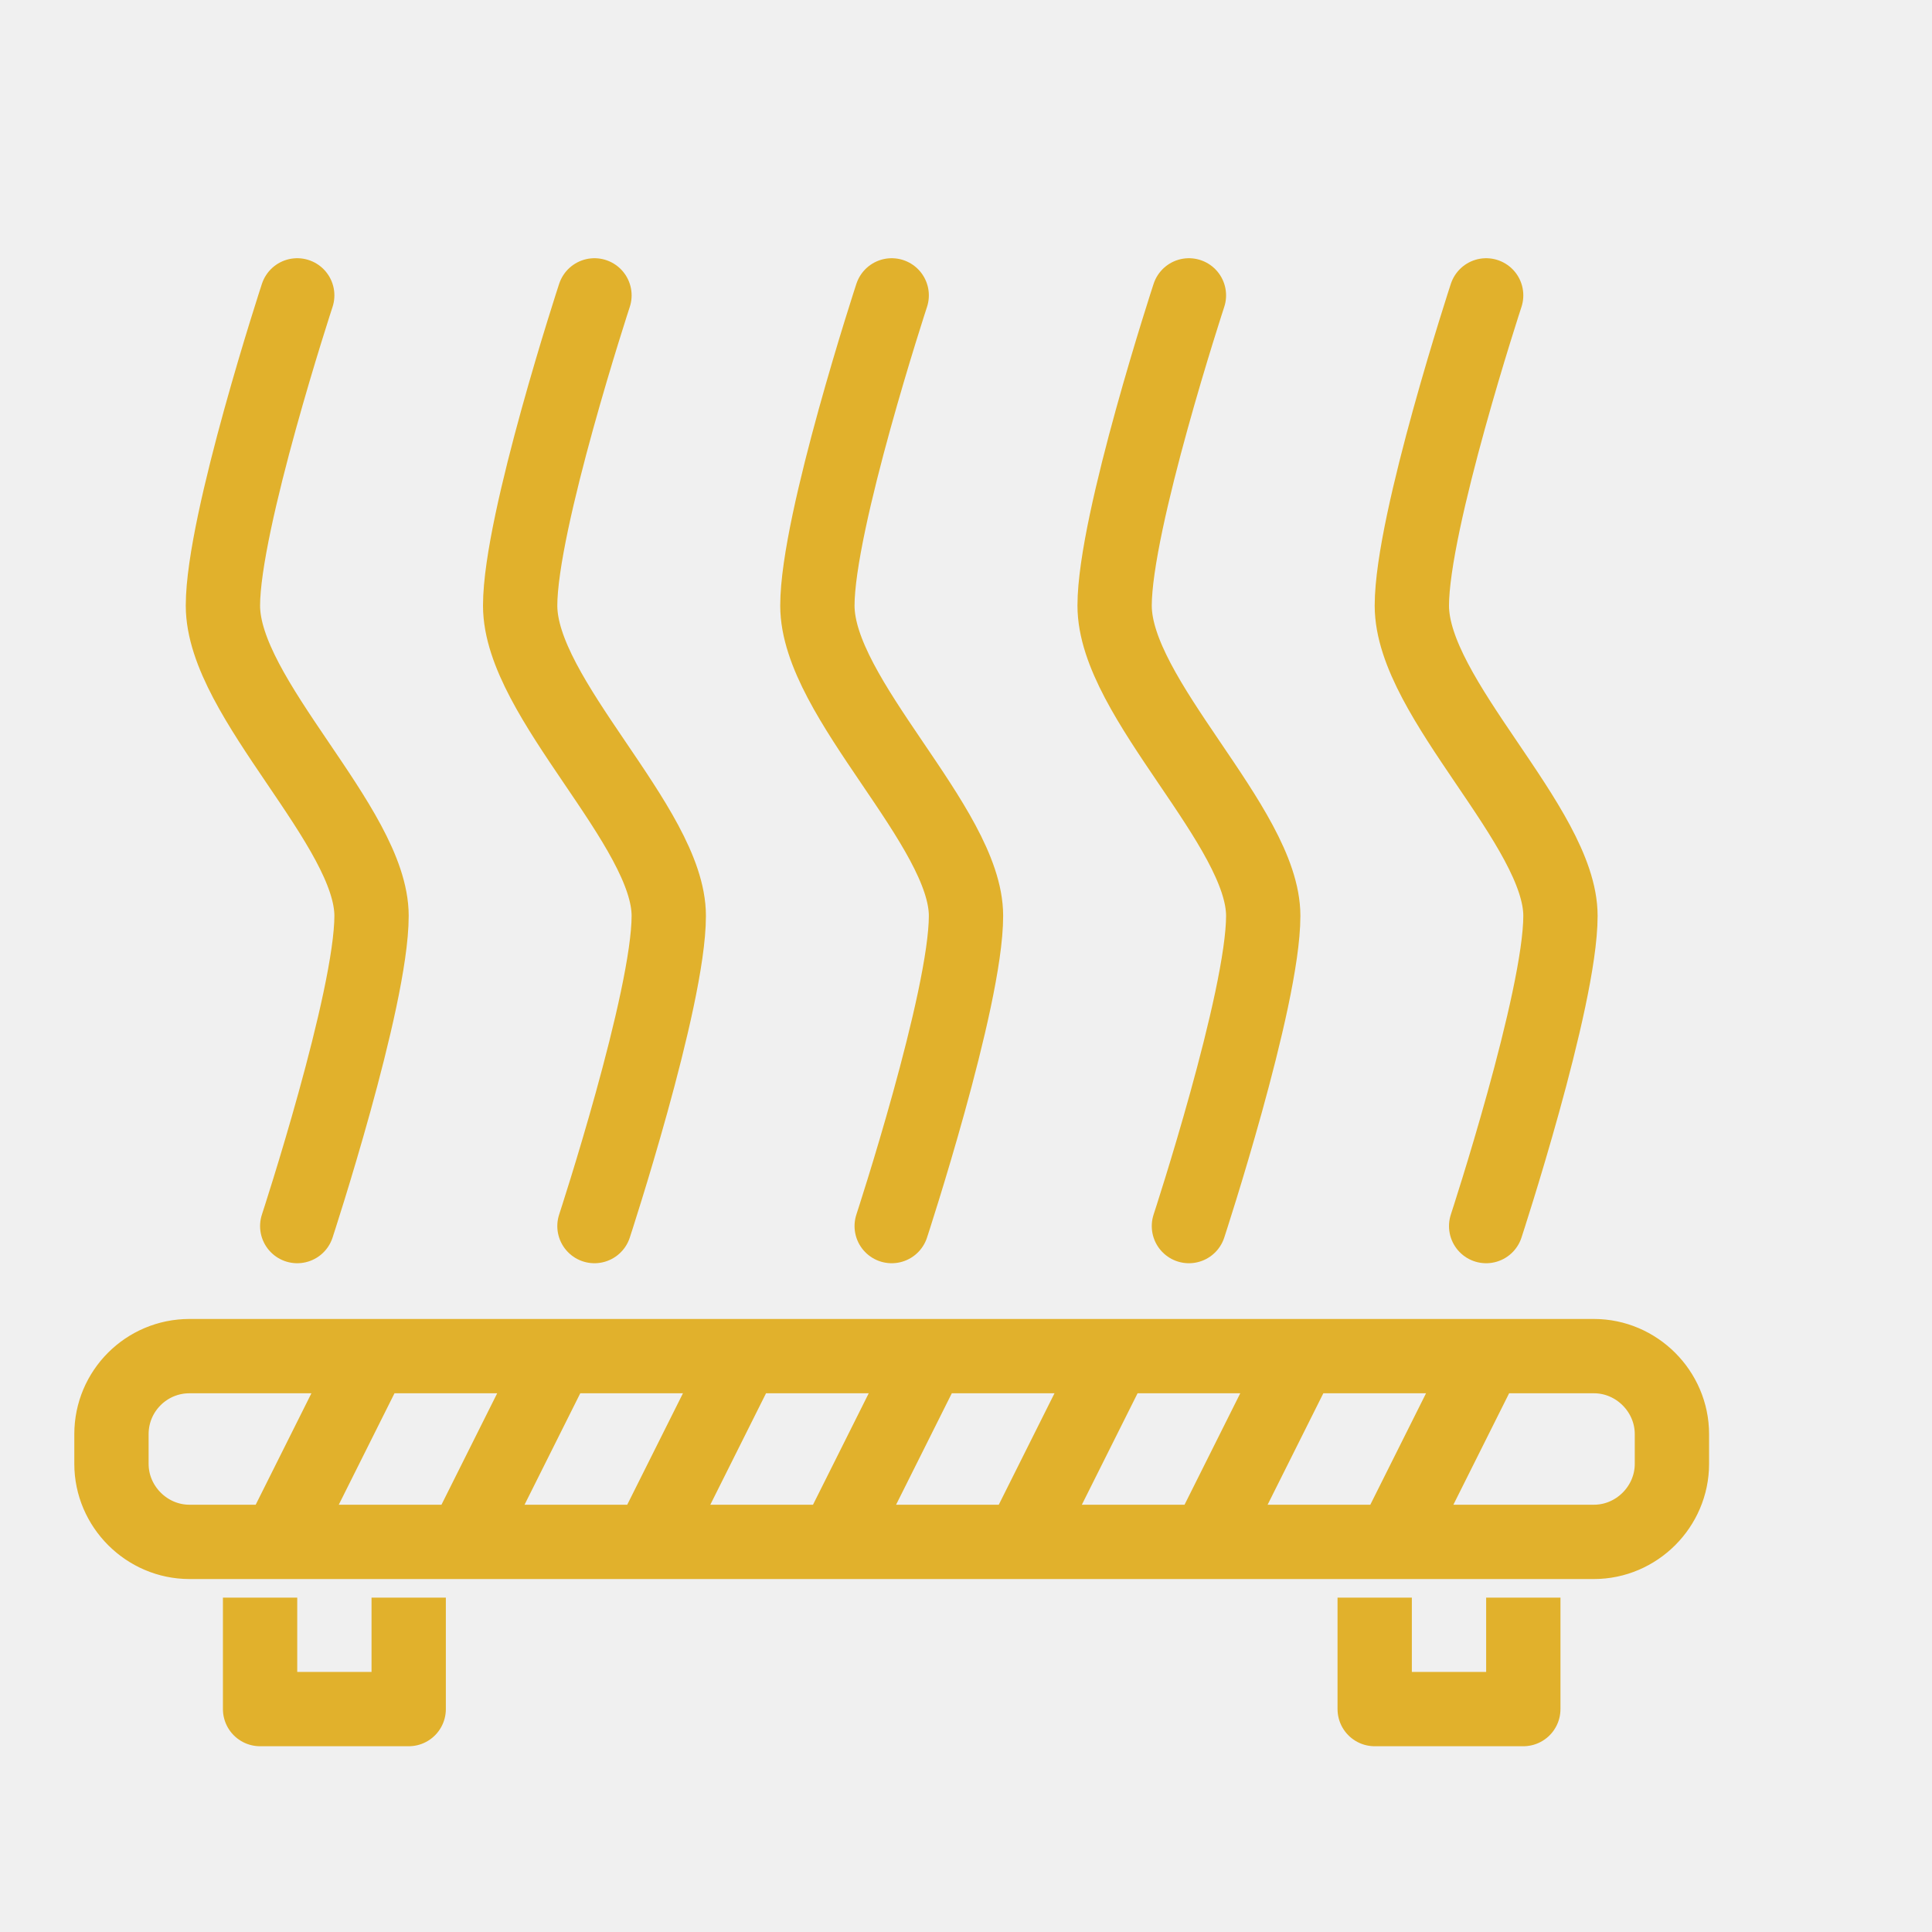
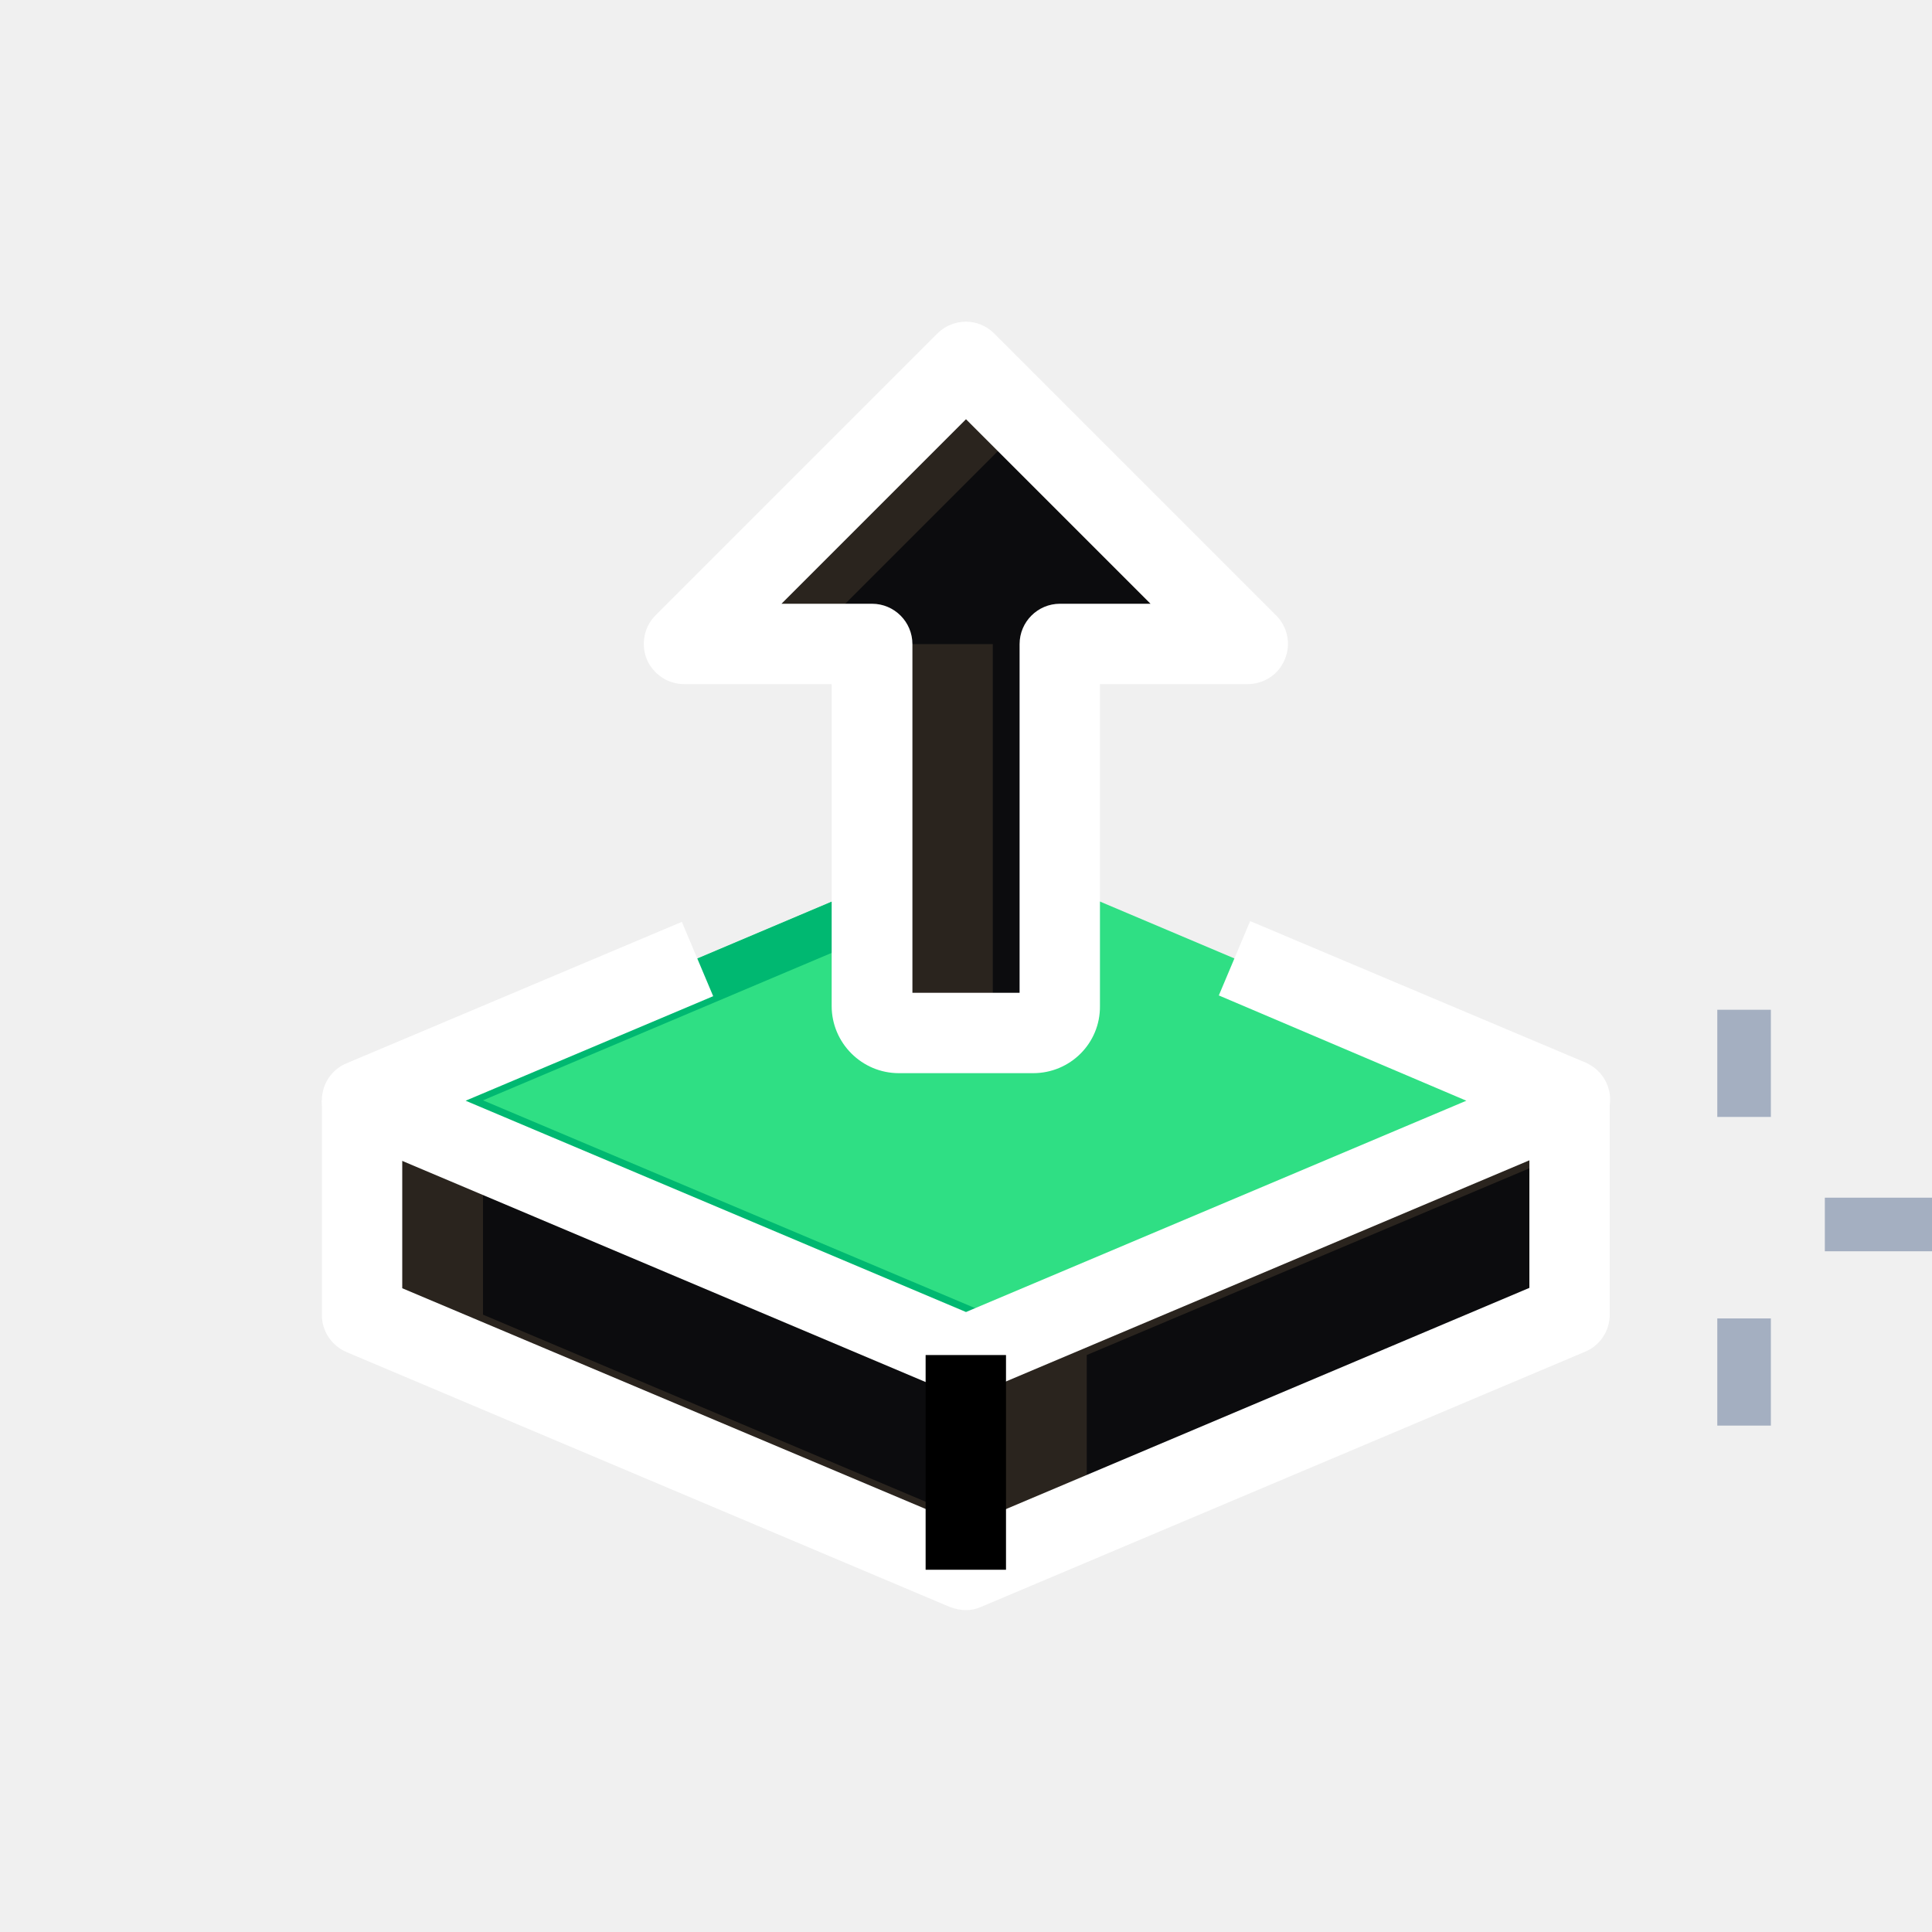
- <svg xmlns="http://www.w3.org/2000/svg" id="Layer_1" viewBox="0 0 104 104">
-   <style>.st0{fill:none;stroke:#e1b12c;stroke-width:4;stroke-miterlimit:10}.st0,.st1{stroke-linecap:round}.st1,.st2{fill:none;stroke:#e1b12c;stroke-width:4;stroke-linejoin:round;stroke-miterlimit:10}</style>
-   <path d="M90 77.2c0-2.3-1.9-4.2-4.2-4.2H10.2A4.2 4.2 0 0 0 6 77.2v1.6c0 2.3 1.9 4.2 4.2 4.2h75.6c2.3 0 4.2-1.9 4.2-4.2v-1.6zM15 83l5-10M25 83l5-10M35 83l5-10M45 83l5-10M55 83l5-10M65 83l5-10M75 83l5-10" class="st0" />
-   <path d="M14 86v6h8v-6M74 86v6h8v-6" class="st2" />
-   <path d="M48 66s4-12.2 4-16.7c0-4.8-8-11.7-8-16.7 0-4.5 4-16.7 4-16.7M64 66s4-12.2 4-16.7c0-4.8-8-11.7-8-16.7 0-4.5 4-16.7 4-16.7M32 66s4-12.2 4-16.7c0-4.8-8-11.7-8-16.7 0-4.5 4-16.7 4-16.7M80 66s4-12.2 4-16.7c0-4.8-8-11.7-8-16.7 0-4.5 4-16.7 4-16.7M16 66s4-12.2 4-16.7c0-4.8-8-11.7-8-16.7 0-4.5 4-16.7 4-16.7" class="st1" />
+ <svg xmlns="http://www.w3.org/2000/svg" version="1.1" id="_x31__x2C_5" x="0px" y="0px" viewBox="0 0 512 512" style="enable-background:new 0 0 512 512;" xml:space="preserve">
+   <style type="text/css">
+ 	.st0{fill:#A4AFC1;}
+ 	.st1{fill:#2FDF84;}
+ 	.st2{fill:#00B871;}
+ 	.st3{fill:#0C0C0E;}
+ 	.st4{fill:#2A241E;}
+ 	.st5{fill:#FFFFFF;}
+ </style>
+   <path class="st0" d="M483.6,317.4H512v14.2h-28.4V317.4z" />
+   <path class="st0" d="M455.1,267.6h14.2V296h-14.2V267.6z" />
+   <path class="st0" d="M455.1,349.4h14.2v28.4h-14.2V349.4z" />
+   <path class="st1" d="M416,291.6l-160,67.6L96,291.6l160-67.7L416,291.6z" />
+   <path class="st2" d="M128,291.6l144-60.9l-16-6.8L96,291.6l160,67.6l16-6.8L128,291.6z" />
+   <path class="st3" d="M416,291.6v56.9L256,416v-56.9L416,291.6z" />
+   <path class="st3" d="M256,359.1V416L96,348.4v-56.9L256,359.1z" />
+   <path class="st3" d="M181.3,170.7L256,96l74.7,74.7h-49.8v96c0,3.9-3.2,7.1-7.1,7.1h-35.6c-3.9,0-7.1-3.2-7.1-7.1v-96H181.3z" />
+   <g>
+     <path class="st4" d="M288,359.1l128-54v-13.5l-160,67.6V416l32-13.5V359.1z" />
+     <path class="st4" d="M128,348.4v-43.4l-32-13.5v56.9L256,416v-13.5L128,348.4z" />
+     <path class="st4" d="M256,96l-74.7,74.7h32L272,112L256,96z" />
+     <path class="st4" d="M263.1,266.7v-96h-32v96c0,3.9,3.2,7.1,7.1,7.1h32C266.3,273.8,263.1,270.6,263.1,266.7z" />
+   </g>
+   <path class="st5" d="M256,369.8c-1.4,0-2.8-0.3-4.2-0.8l-160-67.6c-3.9-1.7-6.5-5.5-6.5-9.8c0-4.3,2.6-8.2,6.5-9.8l88.9-37.5  l8.3,19.7l-65.6,27.7l132.6,56l132.6-56L323,263.8l8.3-19.7l88.9,37.5c3.9,1.7,6.5,5.5,6.5,9.8c0,4.3-2.6,8.2-6.5,9.8l-160,67.6  C258.8,369.5,257.4,369.8,256,369.8L256,369.8z" />
+   <path class="st5" d="M256,426.7c-1.4,0-2.8-0.3-4.2-0.8l-160-67.6c-3.9-1.7-6.5-5.5-6.5-9.8v-56.9h21.3v49.8L256,404.4l149.3-63.1  v-49.8h21.3v56.9c0,4.3-2.6,8.2-6.5,9.8l-160,67.6C258.8,426.4,257.4,426.7,256,426.7z" />
+   <path d="M245.3,359.1h21.3V416h-21.3V359.1z" />
+   <path class="st5" d="M273.8,284.4h-35.6c-9.8,0-17.8-8-17.8-17.8v-85.3h-39.1c-4.3,0-8.2-2.6-9.9-6.6c-1.6-4-0.7-8.6,2.3-11.6  l74.7-74.7c4.2-4.2,10.9-4.2,15.1,0l74.7,74.7c3,3,4,7.6,2.3,11.6c-1.6,4-5.5,6.6-9.9,6.6h-39.1v85.3  C291.6,276.5,283.6,284.4,273.8,284.4L273.8,284.4z M241.8,263.1h28.4v-92.4c0-5.9,4.8-10.7,10.7-10.7h24L256,111.1L207.1,160h24  c5.9,0,10.7,4.8,10.7,10.7V263.1z" />
</svg>
